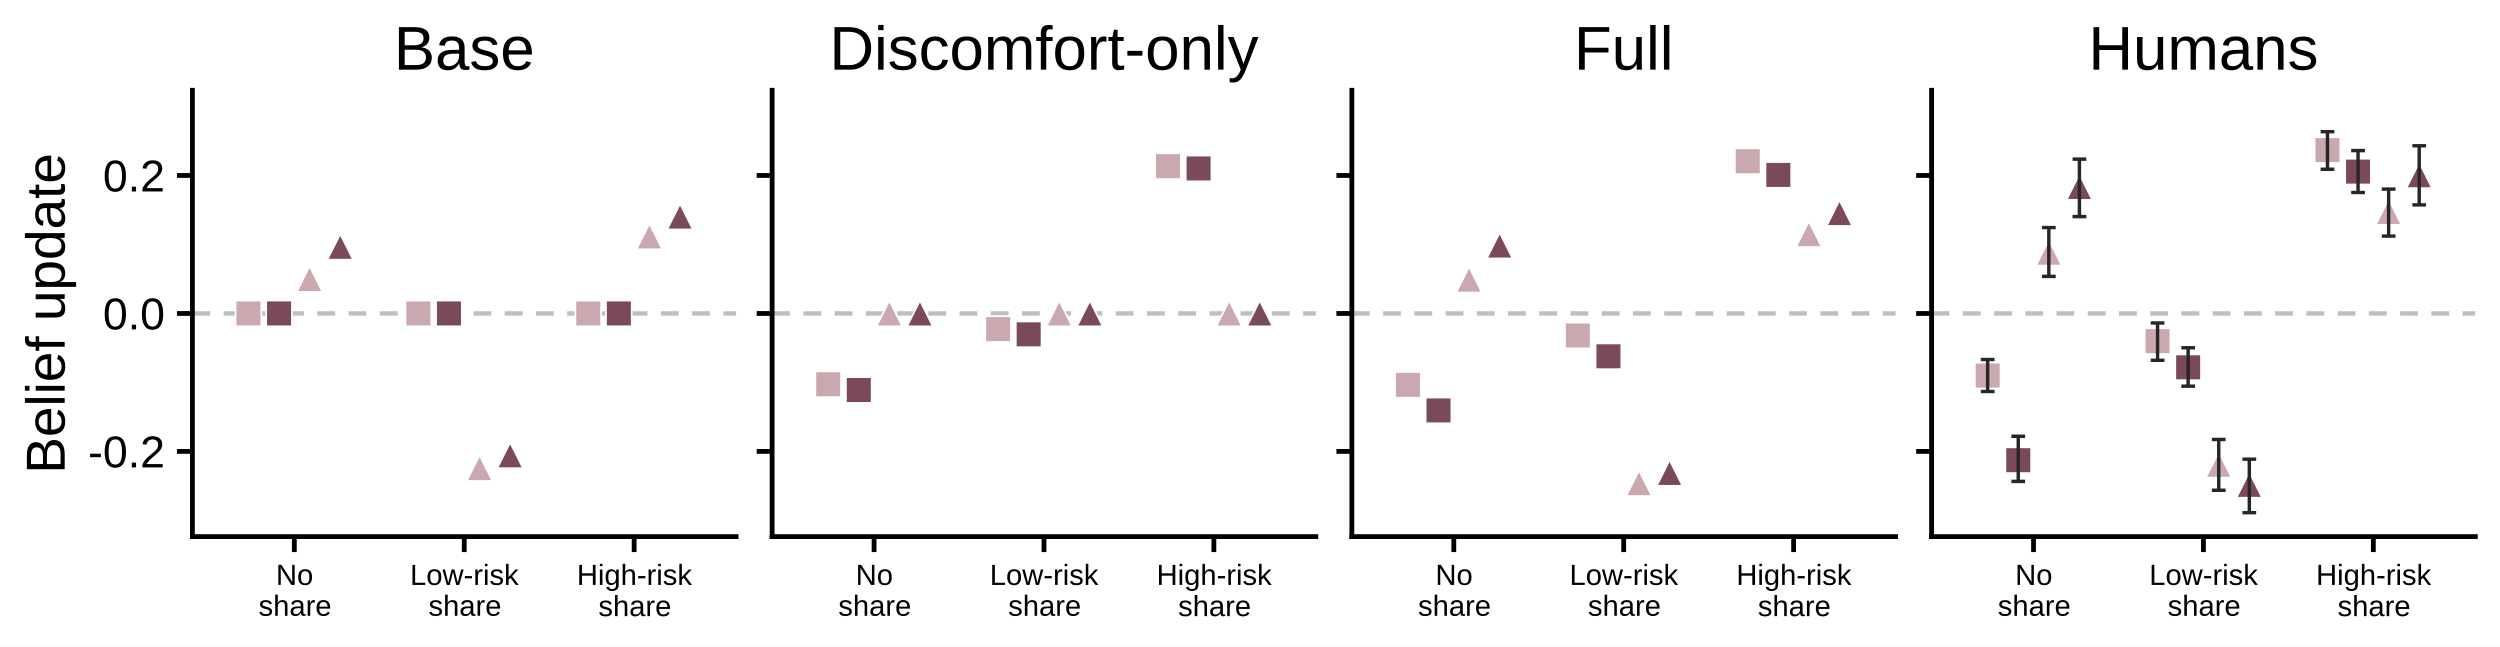
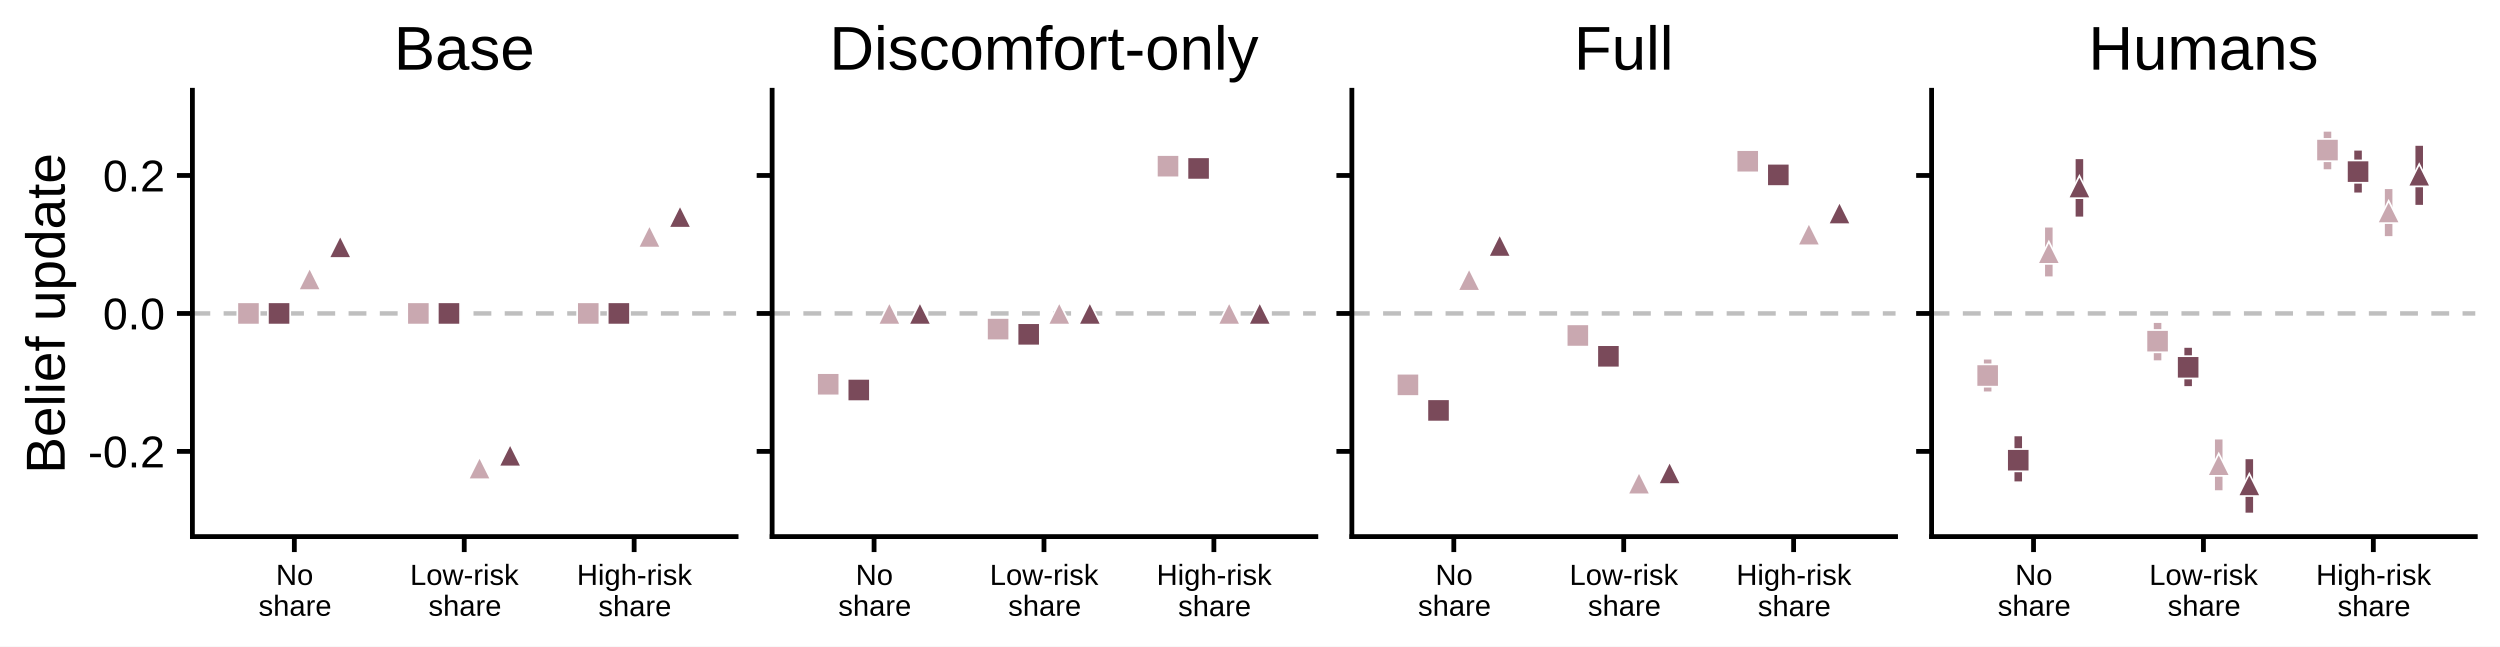
<svg xmlns="http://www.w3.org/2000/svg" xmlns:xlink="http://www.w3.org/1999/xlink" width="728.4pt" height="188.4pt" viewBox="0 0 728.4 188.4" version="1.1">
  <defs>
    <style type="text/css">*{stroke-linejoin: round; stroke-linecap: butt}</style>
  </defs>
  <g id="figure_1">
    <g id="patch_1">
      <path d="M 0 188.4  L 728.4 188.4  L 728.4 0  L 0 0  z " style="fill: #ffffff" />
    </g>
    <g id="axes_1">
      <g id="patch_2">
        <path d="M 56.057 156.344  L 214.467 156.344  L 214.467 26.303  L 56.057 26.303  z " style="fill: #ffffff" />
      </g>
      <g id="line2d_1">
-         <path d="M 56.057 91.324  L 214.467 91.324  " clip-path="url(#pfae5672d4b)" style="fill: none; stroke-dasharray: 5.2,3.9; stroke-dashoffset: 0; stroke: #bfbfbf; stroke-width: 1.3" />
+         <path d="M 56.057 91.324  L 214.467 91.324  " clip-path="url(#p221be97f27)" style="fill: none; stroke-dasharray: 5.2,3.9; stroke-dashoffset: 0; stroke: #bfbfbf; stroke-width: 1.3" />
      </g>
      <g id="matplotlib.axis_1">
        <g id="xtick_1">
          <g id="line2d_2">
            <defs>
-               <path id="m31998dbd56" d="M 0 0  L 0 4.5  " style="stroke: #000000; stroke-width: 1.4" />
+               <path id="m22735f669e" d="M 0 0  L 0 4.5  " style="stroke: #000000; stroke-width: 1.4" />
            </defs>
            <g>
-               <use xlink:href="#m31998dbd56" x="85.759" y="156.344" style="stroke: #000000; stroke-width: 1.4" />
+               <use xlink:href="#m22735f669e" x="85.759" y="156.344" style="stroke: #000000; stroke-width: 1.4" />
            </g>
          </g>
          <g id="text_1">
            <text style="font-size: 8.5px; font-family: 'Arial Nova', 'Arial', 'Helvetica', 'DejaVu Sans', sans-serif" transform="translate(80.39864 170.4282)">No</text>
            <text style="font-size: 8.5px; font-family: 'Arial Nova', 'Arial', 'Helvetica', 'DejaVu Sans', sans-serif" transform="translate(75.34114 179.4145)">share</text>
          </g>
        </g>
        <g id="xtick_2">
          <g id="line2d_3">
            <g>
-               <use xlink:href="#m31998dbd56" x="135.262" y="156.344" style="stroke: #000000; stroke-width: 1.4" />
+               <use xlink:href="#m22735f669e" x="135.262" y="156.344" style="stroke: #000000; stroke-width: 1.4" />
            </g>
          </g>
          <g id="text_2">
            <text style="font-size: 8.5px; font-family: 'Arial Nova', 'Arial', 'Helvetica', 'DejaVu Sans', sans-serif" transform="translate(119.4721 170.4282)">Low-risk</text>
            <text style="font-size: 8.5px; font-family: 'Arial Nova', 'Arial', 'Helvetica', 'DejaVu Sans', sans-serif" transform="translate(124.8444 179.4145)">share</text>
          </g>
        </g>
        <g id="xtick_3">
          <g id="line2d_4">
            <g>
-               <use xlink:href="#m31998dbd56" x="184.765" y="156.344" style="stroke: #000000; stroke-width: 1.4" />
+               <use xlink:href="#m22735f669e" x="184.765" y="156.344" style="stroke: #000000; stroke-width: 1.4" />
            </g>
          </g>
          <g id="text_3">
            <text style="font-size: 8.5px; font-family: 'Arial Nova', 'Arial', 'Helvetica', 'DejaVu Sans', sans-serif" transform="translate(168.0742 170.4282)">High-risk</text>
            <text style="font-size: 8.5px; font-family: 'Arial Nova', 'Arial', 'Helvetica', 'DejaVu Sans', sans-serif" transform="translate(174.3476 179.5141)">share</text>
          </g>
        </g>
      </g>
      <g id="matplotlib.axis_2">
        <g id="ytick_1">
          <g id="line2d_5">
            <defs>
-               <path id="m2f38d72345" d="M 0 0  L -4.5 0  " style="stroke: #000000; stroke-width: 1.4" />
+               <path id="md14f992f3e" d="M 0 0  L -4.5 0  " style="stroke: #000000; stroke-width: 1.4" />
            </defs>
            <g>
-               <use xlink:href="#m2f38d72345" x="56.057" y="131.519" style="stroke: #000000; stroke-width: 1.4" />
+               <use xlink:href="#md14f992f3e" x="56.057" y="131.519" style="stroke: #000000; stroke-width: 1.4" />
            </g>
          </g>
          <g id="text_4">
            <text style="font-size: 13px; font-family: 'Arial Nova', 'Arial', 'Helvetica', 'DejaVu Sans', sans-serif; text-anchor: end" x="48.057" y="136.172" transform="rotate(-0 48.05703 136.1715)">-0.2</text>
          </g>
        </g>
        <g id="ytick_2">
          <g id="line2d_6">
            <g>
-               <use xlink:href="#m2f38d72345" x="56.057" y="91.324" style="stroke: #000000; stroke-width: 1.4" />
+               <use xlink:href="#md14f992f3e" x="56.057" y="91.324" style="stroke: #000000; stroke-width: 1.4" />
            </g>
          </g>
          <g id="text_5">
            <text style="font-size: 13px; font-family: 'Arial Nova', 'Arial', 'Helvetica', 'DejaVu Sans', sans-serif; text-anchor: end" x="48.057" y="95.976" transform="rotate(-0 48.05703 95.97631)">0.0</text>
          </g>
        </g>
        <g id="ytick_3">
          <g id="line2d_7">
            <g>
-               <use xlink:href="#m2f38d72345" x="56.057" y="51.129" style="stroke: #000000; stroke-width: 1.4" />
+               <use xlink:href="#md14f992f3e" x="56.057" y="51.129" style="stroke: #000000; stroke-width: 1.4" />
            </g>
          </g>
          <g id="text_6">
            <text style="font-size: 13px; font-family: 'Arial Nova', 'Arial', 'Helvetica', 'DejaVu Sans', sans-serif; text-anchor: end" x="48.057" y="55.781" transform="rotate(-0 48.05703 55.78111)">0.2</text>
          </g>
        </g>
        <g id="text_7">
          <text style="font-size: 16px; font-family: 'Arial Nova', 'Arial', 'Helvetica', 'DejaVu Sans', sans-serif; text-anchor: middle" x="18.848" y="91.324" transform="rotate(-90 18.8475 91.32373)">Belief update</text>
        </g>
      </g>
      <g id="patch_3">
        <path d="M 56.057 156.344  L 56.057 26.303  " style="fill: none; stroke: #000000; stroke-width: 1.4; stroke-linejoin: miter; stroke-linecap: square" />
      </g>
      <g id="patch_4">
        <path d="M 56.057 156.344  L 214.467 156.344  " style="fill: none; stroke: #000000; stroke-width: 1.4; stroke-linejoin: miter; stroke-linecap: square" />
      </g>
      <g id="line2d_8">
        <defs>
-           <path id="me2c597e531" d="M -3.75 3.75  L 3.75 3.75  L 3.75 -3.75  L -3.75 -3.75  z " style="stroke: #ffffff; stroke-width: 0.5; stroke-linejoin: miter" />
+           <path id="m8b90203a6b" d="M -3.25 3.25  L 3.25 3.25  L 3.25 -3.25  L -3.25 -3.25  z " style="stroke: #ffffff; stroke-width: 0.5; stroke-linejoin: miter" />
        </defs>
-         <g clip-path="url(#pfae5672d4b)">
-           <use xlink:href="#me2c597e531" x="72.393" y="91.324" style="fill: #c9a8b0; stroke: #ffffff; stroke-width: 0.5; stroke-linejoin: miter" />
+         <g clip-path="url(#p221be97f27)">
+           <use xlink:href="#m8b90203a6b" x="72.393" y="91.324" style="fill: #c9a8b0; stroke: #ffffff; stroke-width: 0.5; stroke-linejoin: miter" />
        </g>
      </g>
      <g id="line2d_9">
        <defs>
-           <path id="m4536c1b5a7" d="M -3.75 3.75  L 3.75 3.75  L 3.75 -3.75  L -3.75 -3.75  z " style="stroke: #ffffff; stroke-width: 0.5; stroke-linejoin: miter" />
+           <path id="m0f19b219a6" d="M -3.25 3.25  L 3.25 3.25  L 3.25 -3.25  L -3.25 -3.25  z " style="stroke: #ffffff; stroke-width: 0.5; stroke-linejoin: miter" />
        </defs>
-         <g clip-path="url(#pfae5672d4b)">
-           <use xlink:href="#m4536c1b5a7" x="81.304" y="91.324" style="fill: #7a4a5a; stroke: #ffffff; stroke-width: 0.5; stroke-linejoin: miter" />
+         <g clip-path="url(#p221be97f27)">
+           <use xlink:href="#m0f19b219a6" x="81.304" y="91.324" style="fill: #7a4a5a; stroke: #ffffff; stroke-width: 0.5; stroke-linejoin: miter" />
        </g>
      </g>
      <g id="line2d_10">
        <defs>
-           <path id="m1c05ea7ecf" d="M 0 -3.75  L -3.75 3.75  L 3.75 3.75  z " style="stroke: #ffffff; stroke-width: 0.5; stroke-linejoin: miter" />
+           <path id="mdc8b939d2c" d="M 0 -3.25  L -3.25 3.25  L 3.25 3.25  z " style="stroke: #ffffff; stroke-width: 0.5; stroke-linejoin: miter" />
        </defs>
-         <g clip-path="url(#pfae5672d4b)">
-           <use xlink:href="#m1c05ea7ecf" x="90.214" y="81.279" style="fill: #c9a8b0; stroke: #ffffff; stroke-width: 0.5; stroke-linejoin: miter" />
+         <g clip-path="url(#p221be97f27)">
+           <use xlink:href="#mdc8b939d2c" x="90.214" y="81.279" style="fill: #c9a8b0; stroke: #ffffff; stroke-width: 0.5; stroke-linejoin: miter" />
        </g>
      </g>
      <g id="line2d_11">
        <defs>
-           <path id="m4253ade814" d="M 0 -3.75  L -3.75 3.75  L 3.75 3.75  z " style="stroke: #ffffff; stroke-width: 0.5; stroke-linejoin: miter" />
+           <path id="m50ace5c29f" d="M 0 -3.25  L -3.25 3.25  L 3.25 3.25  z " style="stroke: #ffffff; stroke-width: 0.5; stroke-linejoin: miter" />
        </defs>
-         <g clip-path="url(#pfae5672d4b)">
-           <use xlink:href="#m4253ade814" x="99.125" y="71.911" style="fill: #7a4a5a; stroke: #ffffff; stroke-width: 0.5; stroke-linejoin: miter" />
+         <g clip-path="url(#p221be97f27)">
+           <use xlink:href="#m50ace5c29f" x="99.125" y="71.911" style="fill: #7a4a5a; stroke: #ffffff; stroke-width: 0.5; stroke-linejoin: miter" />
        </g>
      </g>
      <g id="line2d_12">
-         <g clip-path="url(#pfae5672d4b)">
-           <use xlink:href="#me2c597e531" x="121.896" y="91.324" style="fill: #c9a8b0; stroke: #ffffff; stroke-width: 0.5; stroke-linejoin: miter" />
+         <g clip-path="url(#p221be97f27)">
+           <use xlink:href="#m8b90203a6b" x="121.896" y="91.324" style="fill: #c9a8b0; stroke: #ffffff; stroke-width: 0.5; stroke-linejoin: miter" />
        </g>
      </g>
      <g id="line2d_13">
-         <g clip-path="url(#pfae5672d4b)">
-           <use xlink:href="#m4536c1b5a7" x="130.807" y="91.324" style="fill: #7a4a5a; stroke: #ffffff; stroke-width: 0.5; stroke-linejoin: miter" />
+         <g clip-path="url(#p221be97f27)">
+           <use xlink:href="#m0f19b219a6" x="130.807" y="91.324" style="fill: #7a4a5a; stroke: #ffffff; stroke-width: 0.5; stroke-linejoin: miter" />
        </g>
      </g>
      <g id="line2d_14">
-         <g clip-path="url(#pfae5672d4b)">
-           <use xlink:href="#m1c05ea7ecf" x="139.717" y="136.384" style="fill: #c9a8b0; stroke: #ffffff; stroke-width: 0.5; stroke-linejoin: miter" />
+         <g clip-path="url(#p221be97f27)">
+           <use xlink:href="#mdc8b939d2c" x="139.717" y="136.384" style="fill: #c9a8b0; stroke: #ffffff; stroke-width: 0.5; stroke-linejoin: miter" />
        </g>
      </g>
      <g id="line2d_15">
-         <g clip-path="url(#pfae5672d4b)">
-           <use xlink:href="#m4253ade814" x="148.628" y="132.656" style="fill: #7a4a5a; stroke: #ffffff; stroke-width: 0.5; stroke-linejoin: miter" />
+         <g clip-path="url(#p221be97f27)">
+           <use xlink:href="#m50ace5c29f" x="148.628" y="132.656" style="fill: #7a4a5a; stroke: #ffffff; stroke-width: 0.5; stroke-linejoin: miter" />
        </g>
      </g>
      <g id="line2d_16">
-         <g clip-path="url(#pfae5672d4b)">
-           <use xlink:href="#me2c597e531" x="171.4" y="91.324" style="fill: #c9a8b0; stroke: #ffffff; stroke-width: 0.5; stroke-linejoin: miter" />
+         <g clip-path="url(#p221be97f27)">
+           <use xlink:href="#m8b90203a6b" x="171.4" y="91.324" style="fill: #c9a8b0; stroke: #ffffff; stroke-width: 0.5; stroke-linejoin: miter" />
        </g>
      </g>
      <g id="line2d_17">
-         <g clip-path="url(#pfae5672d4b)">
-           <use xlink:href="#m4536c1b5a7" x="180.31" y="91.324" style="fill: #7a4a5a; stroke: #ffffff; stroke-width: 0.5; stroke-linejoin: miter" />
+         <g clip-path="url(#p221be97f27)">
+           <use xlink:href="#m0f19b219a6" x="180.31" y="91.324" style="fill: #7a4a5a; stroke: #ffffff; stroke-width: 0.5; stroke-linejoin: miter" />
        </g>
      </g>
      <g id="line2d_18">
-         <g clip-path="url(#pfae5672d4b)">
-           <use xlink:href="#m1c05ea7ecf" x="189.221" y="68.88" style="fill: #c9a8b0; stroke: #ffffff; stroke-width: 0.5; stroke-linejoin: miter" />
+         <g clip-path="url(#p221be97f27)">
+           <use xlink:href="#mdc8b939d2c" x="189.221" y="68.88" style="fill: #c9a8b0; stroke: #ffffff; stroke-width: 0.5; stroke-linejoin: miter" />
        </g>
      </g>
      <g id="line2d_19">
-         <g clip-path="url(#pfae5672d4b)">
-           <use xlink:href="#m4253ade814" x="198.131" y="63.106" style="fill: #7a4a5a; stroke: #ffffff; stroke-width: 0.5; stroke-linejoin: miter" />
+         <g clip-path="url(#p221be97f27)">
+           <use xlink:href="#m50ace5c29f" x="198.131" y="63.106" style="fill: #7a4a5a; stroke: #ffffff; stroke-width: 0.5; stroke-linejoin: miter" />
        </g>
      </g>
      <g id="text_8">
        <text style="font-size: 18px; font-family: 'Arial Nova', 'Arial', 'Helvetica', 'DejaVu Sans', sans-serif; text-anchor: middle" x="135.262" y="20.303" transform="rotate(-0 135.2622 20.30344)">Base</text>
      </g>
    </g>
    <g id="axes_2">
      <g id="patch_5">
        <path d="M 224.968 156.344  L 383.378 156.344  L 383.378 26.303  L 224.968 26.303  z " style="fill: #ffffff" />
      </g>
      <g id="line2d_20">
-         <path d="M 224.968 91.324  L 383.378 91.324  " clip-path="url(#p3631819e0d)" style="fill: none; stroke-dasharray: 5.2,3.9; stroke-dashoffset: 0; stroke: #bfbfbf; stroke-width: 1.3" />
+         <path d="M 224.968 91.324  L 383.378 91.324  " clip-path="url(#pef509ec2f7)" style="fill: none; stroke-dasharray: 5.2,3.9; stroke-dashoffset: 0; stroke: #bfbfbf; stroke-width: 1.3" />
      </g>
      <g id="matplotlib.axis_3">
        <g id="xtick_4">
          <g id="line2d_21">
            <g>
-               <use xlink:href="#m31998dbd56" x="254.67" y="156.344" style="stroke: #000000; stroke-width: 1.4" />
+               <use xlink:href="#m22735f669e" x="254.67" y="156.344" style="stroke: #000000; stroke-width: 1.4" />
            </g>
          </g>
          <g id="text_9">
            <text style="font-size: 8.5px; font-family: 'Arial Nova', 'Arial', 'Helvetica', 'DejaVu Sans', sans-serif" transform="translate(249.3094 170.4282)">No</text>
            <text style="font-size: 8.5px; font-family: 'Arial Nova', 'Arial', 'Helvetica', 'DejaVu Sans', sans-serif" transform="translate(244.2519 179.4145)">share</text>
          </g>
        </g>
        <g id="xtick_5">
          <g id="line2d_22">
            <g>
-               <use xlink:href="#m31998dbd56" x="304.173" y="156.344" style="stroke: #000000; stroke-width: 1.4" />
+               <use xlink:href="#m22735f669e" x="304.173" y="156.344" style="stroke: #000000; stroke-width: 1.4" />
            </g>
          </g>
          <g id="text_10">
            <text style="font-size: 8.5px; font-family: 'Arial Nova', 'Arial', 'Helvetica', 'DejaVu Sans', sans-serif" transform="translate(288.3828 170.4282)">Low-risk</text>
            <text style="font-size: 8.5px; font-family: 'Arial Nova', 'Arial', 'Helvetica', 'DejaVu Sans', sans-serif" transform="translate(293.7551 179.4145)">share</text>
          </g>
        </g>
        <g id="xtick_6">
          <g id="line2d_23">
            <g>
-               <use xlink:href="#m31998dbd56" x="353.676" y="156.344" style="stroke: #000000; stroke-width: 1.4" />
+               <use xlink:href="#m22735f669e" x="353.676" y="156.344" style="stroke: #000000; stroke-width: 1.4" />
            </g>
          </g>
          <g id="text_11">
            <text style="font-size: 8.5px; font-family: 'Arial Nova', 'Arial', 'Helvetica', 'DejaVu Sans', sans-serif" transform="translate(336.9849 170.4282)">High-risk</text>
            <text style="font-size: 8.5px; font-family: 'Arial Nova', 'Arial', 'Helvetica', 'DejaVu Sans', sans-serif" transform="translate(343.2583 179.5141)">share</text>
          </g>
        </g>
      </g>
      <g id="matplotlib.axis_4">
        <g id="ytick_4">
          <g id="line2d_24">
            <g>
-               <use xlink:href="#m2f38d72345" x="224.968" y="131.519" style="stroke: #000000; stroke-width: 1.4" />
+               <use xlink:href="#md14f992f3e" x="224.968" y="131.519" style="stroke: #000000; stroke-width: 1.4" />
            </g>
          </g>
        </g>
        <g id="ytick_5">
          <g id="line2d_25">
            <g>
-               <use xlink:href="#m2f38d72345" x="224.968" y="91.324" style="stroke: #000000; stroke-width: 1.4" />
+               <use xlink:href="#md14f992f3e" x="224.968" y="91.324" style="stroke: #000000; stroke-width: 1.4" />
            </g>
          </g>
        </g>
        <g id="ytick_6">
          <g id="line2d_26">
            <g>
-               <use xlink:href="#m2f38d72345" x="224.968" y="51.129" style="stroke: #000000; stroke-width: 1.4" />
+               <use xlink:href="#md14f992f3e" x="224.968" y="51.129" style="stroke: #000000; stroke-width: 1.4" />
            </g>
          </g>
        </g>
      </g>
      <g id="patch_6">
        <path d="M 224.968 156.344  L 224.968 26.303  " style="fill: none; stroke: #000000; stroke-width: 1.4; stroke-linejoin: miter; stroke-linecap: square" />
      </g>
      <g id="patch_7">
        <path d="M 224.968 156.344  L 383.378 156.344  " style="fill: none; stroke: #000000; stroke-width: 1.4; stroke-linejoin: miter; stroke-linecap: square" />
      </g>
      <g id="line2d_27">
-         <g clip-path="url(#p3631819e0d)">
-           <use xlink:href="#me2c597e531" x="241.304" y="111.957" style="fill: #c9a8b0; stroke: #ffffff; stroke-width: 0.5; stroke-linejoin: miter" />
+         <g clip-path="url(#pef509ec2f7)">
+           <use xlink:href="#m8b90203a6b" x="241.304" y="111.957" style="fill: #c9a8b0; stroke: #ffffff; stroke-width: 0.5; stroke-linejoin: miter" />
        </g>
      </g>
      <g id="line2d_28">
-         <g clip-path="url(#p3631819e0d)">
-           <use xlink:href="#m4536c1b5a7" x="250.214" y="113.63" style="fill: #7a4a5a; stroke: #ffffff; stroke-width: 0.5; stroke-linejoin: miter" />
+         <g clip-path="url(#pef509ec2f7)">
+           <use xlink:href="#m0f19b219a6" x="250.214" y="113.63" style="fill: #7a4a5a; stroke: #ffffff; stroke-width: 0.5; stroke-linejoin: miter" />
        </g>
      </g>
      <g id="line2d_29">
-         <g clip-path="url(#p3631819e0d)">
-           <use xlink:href="#m1c05ea7ecf" x="259.125" y="91.324" style="fill: #c9a8b0; stroke: #ffffff; stroke-width: 0.5; stroke-linejoin: miter" />
+         <g clip-path="url(#pef509ec2f7)">
+           <use xlink:href="#mdc8b939d2c" x="259.125" y="91.324" style="fill: #c9a8b0; stroke: #ffffff; stroke-width: 0.5; stroke-linejoin: miter" />
        </g>
      </g>
      <g id="line2d_30">
-         <g clip-path="url(#p3631819e0d)">
-           <use xlink:href="#m4253ade814" x="268.036" y="91.324" style="fill: #7a4a5a; stroke: #ffffff; stroke-width: 0.5; stroke-linejoin: miter" />
+         <g clip-path="url(#pef509ec2f7)">
+           <use xlink:href="#m50ace5c29f" x="268.036" y="91.324" style="fill: #7a4a5a; stroke: #ffffff; stroke-width: 0.5; stroke-linejoin: miter" />
        </g>
      </g>
      <g id="line2d_31">
-         <g clip-path="url(#p3631819e0d)">
-           <use xlink:href="#me2c597e531" x="290.807" y="95.89" style="fill: #c9a8b0; stroke: #ffffff; stroke-width: 0.5; stroke-linejoin: miter" />
+         <g clip-path="url(#pef509ec2f7)">
+           <use xlink:href="#m8b90203a6b" x="290.807" y="95.89" style="fill: #c9a8b0; stroke: #ffffff; stroke-width: 0.5; stroke-linejoin: miter" />
        </g>
      </g>
      <g id="line2d_32">
-         <g clip-path="url(#p3631819e0d)">
-           <use xlink:href="#m4536c1b5a7" x="299.718" y="97.41" style="fill: #7a4a5a; stroke: #ffffff; stroke-width: 0.5; stroke-linejoin: miter" />
+         <g clip-path="url(#pef509ec2f7)">
+           <use xlink:href="#m0f19b219a6" x="299.718" y="97.41" style="fill: #7a4a5a; stroke: #ffffff; stroke-width: 0.5; stroke-linejoin: miter" />
        </g>
      </g>
      <g id="line2d_33">
-         <g clip-path="url(#p3631819e0d)">
-           <use xlink:href="#m1c05ea7ecf" x="308.628" y="91.324" style="fill: #c9a8b0; stroke: #ffffff; stroke-width: 0.5; stroke-linejoin: miter" />
+         <g clip-path="url(#pef509ec2f7)">
+           <use xlink:href="#mdc8b939d2c" x="308.628" y="91.324" style="fill: #c9a8b0; stroke: #ffffff; stroke-width: 0.5; stroke-linejoin: miter" />
        </g>
      </g>
      <g id="line2d_34">
-         <g clip-path="url(#p3631819e0d)">
-           <use xlink:href="#m4253ade814" x="317.539" y="91.324" style="fill: #7a4a5a; stroke: #ffffff; stroke-width: 0.5; stroke-linejoin: miter" />
+         <g clip-path="url(#pef509ec2f7)">
+           <use xlink:href="#m50ace5c29f" x="317.539" y="91.324" style="fill: #7a4a5a; stroke: #ffffff; stroke-width: 0.5; stroke-linejoin: miter" />
        </g>
      </g>
      <g id="line2d_35">
-         <g clip-path="url(#p3631819e0d)">
-           <use xlink:href="#me2c597e531" x="340.31" y="48.42" style="fill: #c9a8b0; stroke: #ffffff; stroke-width: 0.5; stroke-linejoin: miter" />
+         <g clip-path="url(#pef509ec2f7)">
+           <use xlink:href="#m8b90203a6b" x="340.31" y="48.42" style="fill: #c9a8b0; stroke: #ffffff; stroke-width: 0.5; stroke-linejoin: miter" />
        </g>
      </g>
      <g id="line2d_36">
-         <g clip-path="url(#p3631819e0d)">
-           <use xlink:href="#m4536c1b5a7" x="349.221" y="49.079" style="fill: #7a4a5a; stroke: #ffffff; stroke-width: 0.5; stroke-linejoin: miter" />
+         <g clip-path="url(#pef509ec2f7)">
+           <use xlink:href="#m0f19b219a6" x="349.221" y="49.079" style="fill: #7a4a5a; stroke: #ffffff; stroke-width: 0.5; stroke-linejoin: miter" />
        </g>
      </g>
      <g id="line2d_37">
-         <g clip-path="url(#p3631819e0d)">
-           <use xlink:href="#m1c05ea7ecf" x="358.131" y="91.324" style="fill: #c9a8b0; stroke: #ffffff; stroke-width: 0.5; stroke-linejoin: miter" />
+         <g clip-path="url(#pef509ec2f7)">
+           <use xlink:href="#mdc8b939d2c" x="358.131" y="91.324" style="fill: #c9a8b0; stroke: #ffffff; stroke-width: 0.5; stroke-linejoin: miter" />
        </g>
      </g>
      <g id="line2d_38">
-         <g clip-path="url(#p3631819e0d)">
-           <use xlink:href="#m4253ade814" x="367.042" y="91.324" style="fill: #7a4a5a; stroke: #ffffff; stroke-width: 0.5; stroke-linejoin: miter" />
+         <g clip-path="url(#pef509ec2f7)">
+           <use xlink:href="#m50ace5c29f" x="367.042" y="91.324" style="fill: #7a4a5a; stroke: #ffffff; stroke-width: 0.5; stroke-linejoin: miter" />
        </g>
      </g>
      <g id="text_12">
        <text style="font-size: 18px; font-family: 'Arial Nova', 'Arial', 'Helvetica', 'DejaVu Sans', sans-serif; text-anchor: middle" x="304.173" y="20.303" transform="rotate(-0 304.1729 20.30344)">Discomfort-only</text>
      </g>
    </g>
    <g id="axes_3">
      <g id="patch_8">
        <path d="M 393.879 156.344  L 552.289 156.344  L 552.289 26.303  L 393.879 26.303  z " style="fill: #ffffff" />
      </g>
      <g id="line2d_39">
-         <path d="M 393.879 91.324  L 552.289 91.324  " clip-path="url(#p29892b2336)" style="fill: none; stroke-dasharray: 5.2,3.9; stroke-dashoffset: 0; stroke: #bfbfbf; stroke-width: 1.3" />
+         <path d="M 393.879 91.324  L 552.289 91.324  " clip-path="url(#p07110e7b47)" style="fill: none; stroke-dasharray: 5.2,3.9; stroke-dashoffset: 0; stroke: #bfbfbf; stroke-width: 1.3" />
      </g>
      <g id="matplotlib.axis_5">
        <g id="xtick_7">
          <g id="line2d_40">
            <g>
-               <use xlink:href="#m31998dbd56" x="423.58" y="156.344" style="stroke: #000000; stroke-width: 1.4" />
+               <use xlink:href="#m22735f669e" x="423.58" y="156.344" style="stroke: #000000; stroke-width: 1.4" />
            </g>
          </g>
          <g id="text_13">
            <text style="font-size: 8.5px; font-family: 'Arial Nova', 'Arial', 'Helvetica', 'DejaVu Sans', sans-serif" transform="translate(418.2201 170.4282)">No</text>
            <text style="font-size: 8.5px; font-family: 'Arial Nova', 'Arial', 'Helvetica', 'DejaVu Sans', sans-serif" transform="translate(413.1626 179.4145)">share</text>
          </g>
        </g>
        <g id="xtick_8">
          <g id="line2d_41">
            <g>
-               <use xlink:href="#m31998dbd56" x="473.084" y="156.344" style="stroke: #000000; stroke-width: 1.4" />
+               <use xlink:href="#m22735f669e" x="473.084" y="156.344" style="stroke: #000000; stroke-width: 1.4" />
            </g>
          </g>
          <g id="text_14">
            <text style="font-size: 8.5px; font-family: 'Arial Nova', 'Arial', 'Helvetica', 'DejaVu Sans', sans-serif" transform="translate(457.2936 170.4282)">Low-risk</text>
            <text style="font-size: 8.5px; font-family: 'Arial Nova', 'Arial', 'Helvetica', 'DejaVu Sans', sans-serif" transform="translate(462.6658 179.4145)">share</text>
          </g>
        </g>
        <g id="xtick_9">
          <g id="line2d_42">
            <g>
-               <use xlink:href="#m31998dbd56" x="522.587" y="156.344" style="stroke: #000000; stroke-width: 1.4" />
+               <use xlink:href="#m22735f669e" x="522.587" y="156.344" style="stroke: #000000; stroke-width: 1.4" />
            </g>
          </g>
          <g id="text_15">
            <text style="font-size: 8.5px; font-family: 'Arial Nova', 'Arial', 'Helvetica', 'DejaVu Sans', sans-serif" transform="translate(505.8956 170.4282)">High-risk</text>
            <text style="font-size: 8.5px; font-family: 'Arial Nova', 'Arial', 'Helvetica', 'DejaVu Sans', sans-serif" transform="translate(512.169 179.5141)">share</text>
          </g>
        </g>
      </g>
      <g id="matplotlib.axis_6">
        <g id="ytick_7">
          <g id="line2d_43">
            <g>
-               <use xlink:href="#m2f38d72345" x="393.879" y="131.519" style="stroke: #000000; stroke-width: 1.4" />
+               <use xlink:href="#md14f992f3e" x="393.879" y="131.519" style="stroke: #000000; stroke-width: 1.4" />
            </g>
          </g>
        </g>
        <g id="ytick_8">
          <g id="line2d_44">
            <g>
-               <use xlink:href="#m2f38d72345" x="393.879" y="91.324" style="stroke: #000000; stroke-width: 1.4" />
+               <use xlink:href="#md14f992f3e" x="393.879" y="91.324" style="stroke: #000000; stroke-width: 1.4" />
            </g>
          </g>
        </g>
        <g id="ytick_9">
          <g id="line2d_45">
            <g>
-               <use xlink:href="#m2f38d72345" x="393.879" y="51.129" style="stroke: #000000; stroke-width: 1.4" />
+               <use xlink:href="#md14f992f3e" x="393.879" y="51.129" style="stroke: #000000; stroke-width: 1.4" />
            </g>
          </g>
        </g>
      </g>
      <g id="patch_9">
        <path d="M 393.879 156.344  L 393.879 26.303  " style="fill: none; stroke: #000000; stroke-width: 1.4; stroke-linejoin: miter; stroke-linecap: square" />
      </g>
      <g id="patch_10">
        <path d="M 393.879 156.344  L 552.289 156.344  " style="fill: none; stroke: #000000; stroke-width: 1.4; stroke-linejoin: miter; stroke-linecap: square" />
      </g>
      <g id="line2d_46">
-         <g clip-path="url(#p29892b2336)">
-           <use xlink:href="#me2c597e531" x="410.215" y="112.132" style="fill: #c9a8b0; stroke: #ffffff; stroke-width: 0.5; stroke-linejoin: miter" />
+         <g clip-path="url(#p07110e7b47)">
+           <use xlink:href="#m8b90203a6b" x="410.215" y="112.132" style="fill: #c9a8b0; stroke: #ffffff; stroke-width: 0.5; stroke-linejoin: miter" />
        </g>
      </g>
      <g id="line2d_47">
-         <g clip-path="url(#p29892b2336)">
-           <use xlink:href="#m4536c1b5a7" x="419.125" y="119.579" style="fill: #7a4a5a; stroke: #ffffff; stroke-width: 0.5; stroke-linejoin: miter" />
+         <g clip-path="url(#p07110e7b47)">
+           <use xlink:href="#m0f19b219a6" x="419.125" y="119.579" style="fill: #7a4a5a; stroke: #ffffff; stroke-width: 0.5; stroke-linejoin: miter" />
        </g>
      </g>
      <g id="line2d_48">
-         <g clip-path="url(#p29892b2336)">
-           <use xlink:href="#m1c05ea7ecf" x="428.036" y="81.472" style="fill: #c9a8b0; stroke: #ffffff; stroke-width: 0.5; stroke-linejoin: miter" />
+         <g clip-path="url(#p07110e7b47)">
+           <use xlink:href="#mdc8b939d2c" x="428.036" y="81.472" style="fill: #c9a8b0; stroke: #ffffff; stroke-width: 0.5; stroke-linejoin: miter" />
        </g>
      </g>
      <g id="line2d_49">
-         <g clip-path="url(#p29892b2336)">
-           <use xlink:href="#m4253ade814" x="436.946" y="71.53" style="fill: #7a4a5a; stroke: #ffffff; stroke-width: 0.5; stroke-linejoin: miter" />
+         <g clip-path="url(#p07110e7b47)">
+           <use xlink:href="#m50ace5c29f" x="436.946" y="71.53" style="fill: #7a4a5a; stroke: #ffffff; stroke-width: 0.5; stroke-linejoin: miter" />
        </g>
      </g>
      <g id="line2d_50">
-         <g clip-path="url(#p29892b2336)">
-           <use xlink:href="#me2c597e531" x="459.718" y="97.745" style="fill: #c9a8b0; stroke: #ffffff; stroke-width: 0.5; stroke-linejoin: miter" />
+         <g clip-path="url(#p07110e7b47)">
+           <use xlink:href="#m8b90203a6b" x="459.718" y="97.745" style="fill: #c9a8b0; stroke: #ffffff; stroke-width: 0.5; stroke-linejoin: miter" />
        </g>
      </g>
      <g id="line2d_51">
-         <g clip-path="url(#p29892b2336)">
-           <use xlink:href="#m4536c1b5a7" x="468.628" y="103.813" style="fill: #7a4a5a; stroke: #ffffff; stroke-width: 0.5; stroke-linejoin: miter" />
+         <g clip-path="url(#p07110e7b47)">
+           <use xlink:href="#m0f19b219a6" x="468.628" y="103.813" style="fill: #7a4a5a; stroke: #ffffff; stroke-width: 0.5; stroke-linejoin: miter" />
        </g>
      </g>
      <g id="line2d_52">
-         <g clip-path="url(#p29892b2336)">
-           <use xlink:href="#m1c05ea7ecf" x="477.539" y="140.785" style="fill: #c9a8b0; stroke: #ffffff; stroke-width: 0.5; stroke-linejoin: miter" />
+         <g clip-path="url(#p07110e7b47)">
+           <use xlink:href="#mdc8b939d2c" x="477.539" y="140.785" style="fill: #c9a8b0; stroke: #ffffff; stroke-width: 0.5; stroke-linejoin: miter" />
        </g>
      </g>
      <g id="line2d_53">
-         <g clip-path="url(#p29892b2336)">
-           <use xlink:href="#m4253ade814" x="486.45" y="137.789" style="fill: #7a4a5a; stroke: #ffffff; stroke-width: 0.5; stroke-linejoin: miter" />
+         <g clip-path="url(#p07110e7b47)">
+           <use xlink:href="#m50ace5c29f" x="486.45" y="137.789" style="fill: #7a4a5a; stroke: #ffffff; stroke-width: 0.5; stroke-linejoin: miter" />
        </g>
      </g>
      <g id="line2d_54">
-         <g clip-path="url(#p29892b2336)">
-           <use xlink:href="#me2c597e531" x="509.221" y="46.979" style="fill: #c9a8b0; stroke: #ffffff; stroke-width: 0.5; stroke-linejoin: miter" />
+         <g clip-path="url(#p07110e7b47)">
+           <use xlink:href="#m8b90203a6b" x="509.221" y="46.979" style="fill: #c9a8b0; stroke: #ffffff; stroke-width: 0.5; stroke-linejoin: miter" />
        </g>
      </g>
      <g id="line2d_55">
-         <g clip-path="url(#p29892b2336)">
-           <use xlink:href="#m4536c1b5a7" x="518.132" y="50.958" style="fill: #7a4a5a; stroke: #ffffff; stroke-width: 0.5; stroke-linejoin: miter" />
+         <g clip-path="url(#p07110e7b47)">
+           <use xlink:href="#m0f19b219a6" x="518.132" y="50.958" style="fill: #7a4a5a; stroke: #ffffff; stroke-width: 0.5; stroke-linejoin: miter" />
        </g>
      </g>
      <g id="line2d_56">
-         <g clip-path="url(#p29892b2336)">
-           <use xlink:href="#m1c05ea7ecf" x="527.042" y="68.227" style="fill: #c9a8b0; stroke: #ffffff; stroke-width: 0.5; stroke-linejoin: miter" />
+         <g clip-path="url(#p07110e7b47)">
+           <use xlink:href="#mdc8b939d2c" x="527.042" y="68.227" style="fill: #c9a8b0; stroke: #ffffff; stroke-width: 0.5; stroke-linejoin: miter" />
        </g>
      </g>
      <g id="line2d_57">
-         <g clip-path="url(#p29892b2336)">
-           <use xlink:href="#m4253ade814" x="535.953" y="62.077" style="fill: #7a4a5a; stroke: #ffffff; stroke-width: 0.5; stroke-linejoin: miter" />
+         <g clip-path="url(#p07110e7b47)">
+           <use xlink:href="#m50ace5c29f" x="535.953" y="62.077" style="fill: #7a4a5a; stroke: #ffffff; stroke-width: 0.5; stroke-linejoin: miter" />
        </g>
      </g>
      <g id="text_16">
        <text style="font-size: 18px; font-family: 'Arial Nova', 'Arial', 'Helvetica', 'DejaVu Sans', sans-serif; text-anchor: middle" x="473.084" y="20.303" transform="rotate(-0 473.0836 20.30344)">Full</text>
      </g>
    </g>
    <g id="axes_4">
      <g id="patch_11">
        <path d="M 562.789 156.344  L 721.2 156.344  L 721.2 26.303  L 562.789 26.303  z " style="fill: #ffffff" />
      </g>
      <g id="line2d_58">
-         <path d="M 562.789 91.324  L 721.2 91.324  " clip-path="url(#p38c6dad332)" style="fill: none; stroke-dasharray: 5.2,3.9; stroke-dashoffset: 0; stroke: #bfbfbf; stroke-width: 1.3" />
+         <path d="M 562.789 91.324  L 721.2 91.324  " clip-path="url(#p81acad5828)" style="fill: none; stroke-dasharray: 5.2,3.9; stroke-dashoffset: 0; stroke: #bfbfbf; stroke-width: 1.3" />
      </g>
      <g id="matplotlib.axis_7">
        <g id="xtick_10">
          <g id="line2d_59">
            <g>
-               <use xlink:href="#m31998dbd56" x="592.491" y="156.344" style="stroke: #000000; stroke-width: 1.4" />
+               <use xlink:href="#m22735f669e" x="592.491" y="156.344" style="stroke: #000000; stroke-width: 1.4" />
            </g>
          </g>
          <g id="text_17">
            <text style="font-size: 8.5px; font-family: 'Arial Nova', 'Arial', 'Helvetica', 'DejaVu Sans', sans-serif" transform="translate(587.1309 170.4282)">No</text>
            <text style="font-size: 8.5px; font-family: 'Arial Nova', 'Arial', 'Helvetica', 'DejaVu Sans', sans-serif" transform="translate(582.0734 179.4145)">share</text>
          </g>
        </g>
        <g id="xtick_11">
          <g id="line2d_60">
            <g>
-               <use xlink:href="#m31998dbd56" x="641.994" y="156.344" style="stroke: #000000; stroke-width: 1.4" />
+               <use xlink:href="#m22735f669e" x="641.994" y="156.344" style="stroke: #000000; stroke-width: 1.4" />
            </g>
          </g>
          <g id="text_18">
            <text style="font-size: 8.5px; font-family: 'Arial Nova', 'Arial', 'Helvetica', 'DejaVu Sans', sans-serif" transform="translate(626.2043 170.4282)">Low-risk</text>
            <text style="font-size: 8.5px; font-family: 'Arial Nova', 'Arial', 'Helvetica', 'DejaVu Sans', sans-serif" transform="translate(631.5766 179.4145)">share</text>
          </g>
        </g>
        <g id="xtick_12">
          <g id="line2d_61">
            <g>
-               <use xlink:href="#m31998dbd56" x="691.498" y="156.344" style="stroke: #000000; stroke-width: 1.4" />
+               <use xlink:href="#m22735f669e" x="691.498" y="156.344" style="stroke: #000000; stroke-width: 1.4" />
            </g>
          </g>
          <g id="text_19">
            <text style="font-size: 8.5px; font-family: 'Arial Nova', 'Arial', 'Helvetica', 'DejaVu Sans', sans-serif" transform="translate(674.8064 170.4282)">High-risk</text>
            <text style="font-size: 8.5px; font-family: 'Arial Nova', 'Arial', 'Helvetica', 'DejaVu Sans', sans-serif" transform="translate(681.0798 179.5141)">share</text>
          </g>
        </g>
      </g>
      <g id="matplotlib.axis_8">
        <g id="ytick_10">
          <g id="line2d_62">
            <g>
-               <use xlink:href="#m2f38d72345" x="562.789" y="131.519" style="stroke: #000000; stroke-width: 1.4" />
+               <use xlink:href="#md14f992f3e" x="562.789" y="131.519" style="stroke: #000000; stroke-width: 1.4" />
            </g>
          </g>
        </g>
        <g id="ytick_11">
          <g id="line2d_63">
            <g>
-               <use xlink:href="#m2f38d72345" x="562.789" y="91.324" style="stroke: #000000; stroke-width: 1.4" />
+               <use xlink:href="#md14f992f3e" x="562.789" y="91.324" style="stroke: #000000; stroke-width: 1.4" />
            </g>
          </g>
        </g>
        <g id="ytick_12">
          <g id="line2d_64">
            <g>
-               <use xlink:href="#m2f38d72345" x="562.789" y="51.129" style="stroke: #000000; stroke-width: 1.4" />
-             </g>
-           </g>
-         </g>
+               <use xlink:href="#md14f992f3e" x="562.789" y="51.129" style="stroke: #000000; stroke-width: 1.4" />
+             </g>
+           </g>
+         </g>
+       </g>
+       <g id="LineCollection_1">
+         <path d="M 579.125 114.066  L 579.125 104.747  " clip-path="url(#p81acad5828)" style="fill: none; stroke: #c9a8b0; stroke-width: 2.2" />
+       </g>
+       <g id="LineCollection_2">
+         <path d="M 588.036 140.26  L 588.036 127.112  " clip-path="url(#p81acad5828)" style="fill: none; stroke: #7a4a5a; stroke-width: 2.2" />
+       </g>
+       <g id="LineCollection_3">
+         <path d="M 596.946 80.53  L 596.946 66.301  " clip-path="url(#p81acad5828)" style="fill: none; stroke: #c9a8b0; stroke-width: 2.2" />
+       </g>
+       <g id="LineCollection_4">
+         <path d="M 605.857 63.112  L 605.857 46.363  " clip-path="url(#p81acad5828)" style="fill: none; stroke: #7a4a5a; stroke-width: 2.2" />
+       </g>
+       <g id="LineCollection_5">
+         <path d="M 628.629 104.977  L 628.629 94.094  " clip-path="url(#p81acad5828)" style="fill: none; stroke: #c9a8b0; stroke-width: 2.2" />
+       </g>
+       <g id="LineCollection_6">
+         <path d="M 637.539 112.509  L 637.539 101.329  " clip-path="url(#p81acad5828)" style="fill: none; stroke: #7a4a5a; stroke-width: 2.2" />
+       </g>
+       <g id="LineCollection_7">
+         <path d="M 646.45 142.842  L 646.45 128.04  " clip-path="url(#p81acad5828)" style="fill: none; stroke: #c9a8b0; stroke-width: 2.2" />
+       </g>
+       <g id="LineCollection_8">
+         <path d="M 655.36 149.378  L 655.36 133.783  " clip-path="url(#p81acad5828)" style="fill: none; stroke: #7a4a5a; stroke-width: 2.2" />
+       </g>
+       <g id="LineCollection_9">
+         <path d="M 678.132 49.314  L 678.132 38.368  " clip-path="url(#p81acad5828)" style="fill: none; stroke: #c9a8b0; stroke-width: 2.2" />
+       </g>
+       <g id="LineCollection_10">
+         <path d="M 687.042 56.087  L 687.042 43.878  " clip-path="url(#p81acad5828)" style="fill: none; stroke: #7a4a5a; stroke-width: 2.2" />
+       </g>
+       <g id="LineCollection_11">
+         <path d="M 695.953 68.795  L 695.953 55.096  " clip-path="url(#p81acad5828)" style="fill: none; stroke: #c9a8b0; stroke-width: 2.2" />
+       </g>
+       <g id="LineCollection_12">
+         <path d="M 704.863 59.697  L 704.863 42.472  " clip-path="url(#p81acad5828)" style="fill: none; stroke: #7a4a5a; stroke-width: 2.2" />
      </g>
      <g id="patch_12">
        <path d="M 562.789 156.344  L 562.789 26.303  " style="fill: none; stroke: #000000; stroke-width: 1.4; stroke-linejoin: miter; stroke-linecap: square" />
      </g>
      <g id="patch_13">
        <path d="M 562.789 156.344  L 721.2 156.344  " style="fill: none; stroke: #000000; stroke-width: 1.4; stroke-linejoin: miter; stroke-linecap: square" />
      </g>
      <g id="line2d_65">
-         <g clip-path="url(#p38c6dad332)">
-           <use xlink:href="#me2c597e531" x="579.125" y="109.412" style="fill: #c9a8b0; stroke: #ffffff; stroke-width: 0.5; stroke-linejoin: miter" />
+         <g clip-path="url(#p81acad5828)">
+           <use xlink:href="#m8b90203a6b" x="579.125" y="109.412" style="fill: #c9a8b0; stroke: #ffffff; stroke-width: 0.5; stroke-linejoin: miter" />
        </g>
      </g>
      <g id="line2d_66">
-         <g clip-path="url(#p38c6dad332)">
-           <use xlink:href="#m4536c1b5a7" x="588.036" y="134.083" style="fill: #7a4a5a; stroke: #ffffff; stroke-width: 0.5; stroke-linejoin: miter" />
+         <g clip-path="url(#p81acad5828)">
+           <use xlink:href="#m0f19b219a6" x="588.036" y="134.083" style="fill: #7a4a5a; stroke: #ffffff; stroke-width: 0.5; stroke-linejoin: miter" />
        </g>
      </g>
      <g id="line2d_67">
-         <g clip-path="url(#p38c6dad332)">
-           <use xlink:href="#m1c05ea7ecf" x="596.946" y="73.635" style="fill: #c9a8b0; stroke: #ffffff; stroke-width: 0.5; stroke-linejoin: miter" />
+         <g clip-path="url(#p81acad5828)">
+           <use xlink:href="#mdc8b939d2c" x="596.946" y="73.635" style="fill: #c9a8b0; stroke: #ffffff; stroke-width: 0.5; stroke-linejoin: miter" />
        </g>
      </g>
      <g id="line2d_68">
-         <g clip-path="url(#p38c6dad332)">
-           <use xlink:href="#m4253ade814" x="605.857" y="54.487" style="fill: #7a4a5a; stroke: #ffffff; stroke-width: 0.5; stroke-linejoin: miter" />
+         <g clip-path="url(#p81acad5828)">
+           <use xlink:href="#m50ace5c29f" x="605.857" y="54.487" style="fill: #7a4a5a; stroke: #ffffff; stroke-width: 0.5; stroke-linejoin: miter" />
        </g>
      </g>
      <g id="line2d_69">
-         <g clip-path="url(#p38c6dad332)">
-           <use xlink:href="#me2c597e531" x="628.629" y="99.401" style="fill: #c9a8b0; stroke: #ffffff; stroke-width: 0.5; stroke-linejoin: miter" />
+         <g clip-path="url(#p81acad5828)">
+           <use xlink:href="#m8b90203a6b" x="628.629" y="99.401" style="fill: #c9a8b0; stroke: #ffffff; stroke-width: 0.5; stroke-linejoin: miter" />
        </g>
      </g>
      <g id="line2d_70">
-         <g clip-path="url(#p38c6dad332)">
-           <use xlink:href="#m4536c1b5a7" x="637.539" y="107.021" style="fill: #7a4a5a; stroke: #ffffff; stroke-width: 0.5; stroke-linejoin: miter" />
+         <g clip-path="url(#p81acad5828)">
+           <use xlink:href="#m0f19b219a6" x="637.539" y="107.021" style="fill: #7a4a5a; stroke: #ffffff; stroke-width: 0.5; stroke-linejoin: miter" />
        </g>
      </g>
      <g id="line2d_71">
-         <g clip-path="url(#p38c6dad332)">
-           <use xlink:href="#m1c05ea7ecf" x="646.45" y="135.394" style="fill: #c9a8b0; stroke: #ffffff; stroke-width: 0.5; stroke-linejoin: miter" />
+         <g clip-path="url(#p81acad5828)">
+           <use xlink:href="#mdc8b939d2c" x="646.45" y="135.394" style="fill: #c9a8b0; stroke: #ffffff; stroke-width: 0.5; stroke-linejoin: miter" />
        </g>
      </g>
      <g id="line2d_72">
-         <g clip-path="url(#p38c6dad332)">
-           <use xlink:href="#m4253ade814" x="655.36" y="141.274" style="fill: #7a4a5a; stroke: #ffffff; stroke-width: 0.5; stroke-linejoin: miter" />
+         <g clip-path="url(#p81acad5828)">
+           <use xlink:href="#m50ace5c29f" x="655.36" y="141.274" style="fill: #7a4a5a; stroke: #ffffff; stroke-width: 0.5; stroke-linejoin: miter" />
        </g>
      </g>
      <g id="line2d_73">
-         <g clip-path="url(#p38c6dad332)">
-           <use xlink:href="#me2c597e531" x="678.132" y="43.726" style="fill: #c9a8b0; stroke: #ffffff; stroke-width: 0.5; stroke-linejoin: miter" />
+         <g clip-path="url(#p81acad5828)">
+           <use xlink:href="#m8b90203a6b" x="678.132" y="43.726" style="fill: #c9a8b0; stroke: #ffffff; stroke-width: 0.5; stroke-linejoin: miter" />
        </g>
      </g>
      <g id="line2d_74">
-         <g clip-path="url(#p38c6dad332)">
-           <use xlink:href="#m4536c1b5a7" x="687.042" y="50.001" style="fill: #7a4a5a; stroke: #ffffff; stroke-width: 0.5; stroke-linejoin: miter" />
+         <g clip-path="url(#p81acad5828)">
+           <use xlink:href="#m0f19b219a6" x="687.042" y="50.001" style="fill: #7a4a5a; stroke: #ffffff; stroke-width: 0.5; stroke-linejoin: miter" />
        </g>
      </g>
      <g id="line2d_75">
-         <g clip-path="url(#p38c6dad332)">
-           <use xlink:href="#m1c05ea7ecf" x="695.953" y="61.751" style="fill: #c9a8b0; stroke: #ffffff; stroke-width: 0.5; stroke-linejoin: miter" />
+         <g clip-path="url(#p81acad5828)">
+           <use xlink:href="#mdc8b939d2c" x="695.953" y="61.751" style="fill: #c9a8b0; stroke: #ffffff; stroke-width: 0.5; stroke-linejoin: miter" />
        </g>
      </g>
      <g id="line2d_76">
-         <g clip-path="url(#p38c6dad332)">
-           <use xlink:href="#m4253ade814" x="704.863" y="51.066" style="fill: #7a4a5a; stroke: #ffffff; stroke-width: 0.5; stroke-linejoin: miter" />
+         <g clip-path="url(#p81acad5828)">
+           <use xlink:href="#m50ace5c29f" x="704.863" y="51.066" style="fill: #7a4a5a; stroke: #ffffff; stroke-width: 0.5; stroke-linejoin: miter" />
        </g>
      </g>
      <g id="text_20">
        <text style="font-size: 18px; font-family: 'Arial Nova', 'Arial', 'Helvetica', 'DejaVu Sans', sans-serif; text-anchor: middle" x="641.994" y="20.303" transform="rotate(-0 641.9944 20.30344)">Humans</text>
-       </g>
-       <g id="LineCollection_1">
-         <path d="M 579.125 114.066  L 579.125 104.747  " clip-path="url(#p38c6dad332)" style="fill: none; stroke: #262626" />
-       </g>
-       <g id="line2d_77">
-         <defs>
-           <path id="m553de18b49" d="M 2 0  L -2 -0  " style="stroke: #262626" />
-         </defs>
-         <g clip-path="url(#p38c6dad332)">
-           <use xlink:href="#m553de18b49" x="579.125" y="114.066" style="fill: #1f77b4; stroke: #262626" />
-         </g>
-       </g>
-       <g id="line2d_78">
-         <g clip-path="url(#p38c6dad332)">
-           <use xlink:href="#m553de18b49" x="579.125" y="104.747" style="fill: #1f77b4; stroke: #262626" />
-         </g>
-       </g>
-       <g id="LineCollection_2">
-         <path d="M 588.036 140.26  L 588.036 127.112  " clip-path="url(#p38c6dad332)" style="fill: none; stroke: #262626" />
-       </g>
-       <g id="line2d_79">
-         <g clip-path="url(#p38c6dad332)">
-           <use xlink:href="#m553de18b49" x="588.036" y="140.26" style="fill: #1f77b4; stroke: #262626" />
-         </g>
-       </g>
-       <g id="line2d_80">
-         <g clip-path="url(#p38c6dad332)">
-           <use xlink:href="#m553de18b49" x="588.036" y="127.112" style="fill: #1f77b4; stroke: #262626" />
-         </g>
-       </g>
-       <g id="LineCollection_3">
-         <path d="M 596.946 80.53  L 596.946 66.301  " clip-path="url(#p38c6dad332)" style="fill: none; stroke: #262626" />
-       </g>
-       <g id="line2d_81">
-         <g clip-path="url(#p38c6dad332)">
-           <use xlink:href="#m553de18b49" x="596.946" y="80.53" style="fill: #1f77b4; stroke: #262626" />
-         </g>
-       </g>
-       <g id="line2d_82">
-         <g clip-path="url(#p38c6dad332)">
-           <use xlink:href="#m553de18b49" x="596.946" y="66.301" style="fill: #1f77b4; stroke: #262626" />
-         </g>
-       </g>
-       <g id="LineCollection_4">
-         <path d="M 605.857 63.112  L 605.857 46.363  " clip-path="url(#p38c6dad332)" style="fill: none; stroke: #262626" />
-       </g>
-       <g id="line2d_83">
-         <g clip-path="url(#p38c6dad332)">
-           <use xlink:href="#m553de18b49" x="605.857" y="63.112" style="fill: #1f77b4; stroke: #262626" />
-         </g>
-       </g>
-       <g id="line2d_84">
-         <g clip-path="url(#p38c6dad332)">
-           <use xlink:href="#m553de18b49" x="605.857" y="46.363" style="fill: #1f77b4; stroke: #262626" />
-         </g>
-       </g>
-       <g id="LineCollection_5">
-         <path d="M 628.629 104.977  L 628.629 94.094  " clip-path="url(#p38c6dad332)" style="fill: none; stroke: #262626" />
-       </g>
-       <g id="line2d_85">
-         <g clip-path="url(#p38c6dad332)">
-           <use xlink:href="#m553de18b49" x="628.629" y="104.977" style="fill: #1f77b4; stroke: #262626" />
-         </g>
-       </g>
-       <g id="line2d_86">
-         <g clip-path="url(#p38c6dad332)">
-           <use xlink:href="#m553de18b49" x="628.629" y="94.094" style="fill: #1f77b4; stroke: #262626" />
-         </g>
-       </g>
-       <g id="LineCollection_6">
-         <path d="M 637.539 112.509  L 637.539 101.329  " clip-path="url(#p38c6dad332)" style="fill: none; stroke: #262626" />
-       </g>
-       <g id="line2d_87">
-         <g clip-path="url(#p38c6dad332)">
-           <use xlink:href="#m553de18b49" x="637.539" y="112.509" style="fill: #1f77b4; stroke: #262626" />
-         </g>
-       </g>
-       <g id="line2d_88">
-         <g clip-path="url(#p38c6dad332)">
-           <use xlink:href="#m553de18b49" x="637.539" y="101.329" style="fill: #1f77b4; stroke: #262626" />
-         </g>
-       </g>
-       <g id="LineCollection_7">
-         <path d="M 646.45 142.842  L 646.45 128.04  " clip-path="url(#p38c6dad332)" style="fill: none; stroke: #262626" />
-       </g>
-       <g id="line2d_89">
-         <g clip-path="url(#p38c6dad332)">
-           <use xlink:href="#m553de18b49" x="646.45" y="142.842" style="fill: #1f77b4; stroke: #262626" />
-         </g>
-       </g>
-       <g id="line2d_90">
-         <g clip-path="url(#p38c6dad332)">
-           <use xlink:href="#m553de18b49" x="646.45" y="128.04" style="fill: #1f77b4; stroke: #262626" />
-         </g>
-       </g>
-       <g id="LineCollection_8">
-         <path d="M 655.36 149.378  L 655.36 133.783  " clip-path="url(#p38c6dad332)" style="fill: none; stroke: #262626" />
-       </g>
-       <g id="line2d_91">
-         <g clip-path="url(#p38c6dad332)">
-           <use xlink:href="#m553de18b49" x="655.36" y="149.378" style="fill: #1f77b4; stroke: #262626" />
-         </g>
-       </g>
-       <g id="line2d_92">
-         <g clip-path="url(#p38c6dad332)">
-           <use xlink:href="#m553de18b49" x="655.36" y="133.783" style="fill: #1f77b4; stroke: #262626" />
-         </g>
-       </g>
-       <g id="LineCollection_9">
-         <path d="M 678.132 49.314  L 678.132 38.368  " clip-path="url(#p38c6dad332)" style="fill: none; stroke: #262626" />
-       </g>
-       <g id="line2d_93">
-         <g clip-path="url(#p38c6dad332)">
-           <use xlink:href="#m553de18b49" x="678.132" y="49.314" style="fill: #1f77b4; stroke: #262626" />
-         </g>
-       </g>
-       <g id="line2d_94">
-         <g clip-path="url(#p38c6dad332)">
-           <use xlink:href="#m553de18b49" x="678.132" y="38.368" style="fill: #1f77b4; stroke: #262626" />
-         </g>
-       </g>
-       <g id="LineCollection_10">
-         <path d="M 687.042 56.087  L 687.042 43.878  " clip-path="url(#p38c6dad332)" style="fill: none; stroke: #262626" />
-       </g>
-       <g id="line2d_95">
-         <g clip-path="url(#p38c6dad332)">
-           <use xlink:href="#m553de18b49" x="687.042" y="56.087" style="fill: #1f77b4; stroke: #262626" />
-         </g>
-       </g>
-       <g id="line2d_96">
-         <g clip-path="url(#p38c6dad332)">
-           <use xlink:href="#m553de18b49" x="687.042" y="43.878" style="fill: #1f77b4; stroke: #262626" />
-         </g>
-       </g>
-       <g id="LineCollection_11">
-         <path d="M 695.953 68.795  L 695.953 55.096  " clip-path="url(#p38c6dad332)" style="fill: none; stroke: #262626" />
-       </g>
-       <g id="line2d_97">
-         <g clip-path="url(#p38c6dad332)">
-           <use xlink:href="#m553de18b49" x="695.953" y="68.795" style="fill: #1f77b4; stroke: #262626" />
-         </g>
-       </g>
-       <g id="line2d_98">
-         <g clip-path="url(#p38c6dad332)">
-           <use xlink:href="#m553de18b49" x="695.953" y="55.096" style="fill: #1f77b4; stroke: #262626" />
-         </g>
-       </g>
-       <g id="LineCollection_12">
-         <path d="M 704.863 59.697  L 704.863 42.472  " clip-path="url(#p38c6dad332)" style="fill: none; stroke: #262626" />
-       </g>
-       <g id="line2d_99">
-         <g clip-path="url(#p38c6dad332)">
-           <use xlink:href="#m553de18b49" x="704.863" y="59.697" style="fill: #1f77b4; stroke: #262626" />
-         </g>
-       </g>
-       <g id="line2d_100">
-         <g clip-path="url(#p38c6dad332)">
-           <use xlink:href="#m553de18b49" x="704.863" y="42.472" style="fill: #1f77b4; stroke: #262626" />
-         </g>
      </g>
    </g>
  </g>
  <defs>
-     <clipPath id="pfae5672d4b">
+     <clipPath id="p221be97f27">
      <rect x="56.057" y="26.303" width="158.41" height="130.041" />
    </clipPath>
-     <clipPath id="p3631819e0d">
+     <clipPath id="pef509ec2f7">
      <rect x="224.968" y="26.303" width="158.41" height="130.041" />
    </clipPath>
-     <clipPath id="p29892b2336">
+     <clipPath id="p07110e7b47">
      <rect x="393.879" y="26.303" width="158.41" height="130.041" />
    </clipPath>
-     <clipPath id="p38c6dad332">
+     <clipPath id="p81acad5828">
      <rect x="562.789" y="26.303" width="158.41" height="130.041" />
    </clipPath>
  </defs>
</svg>
